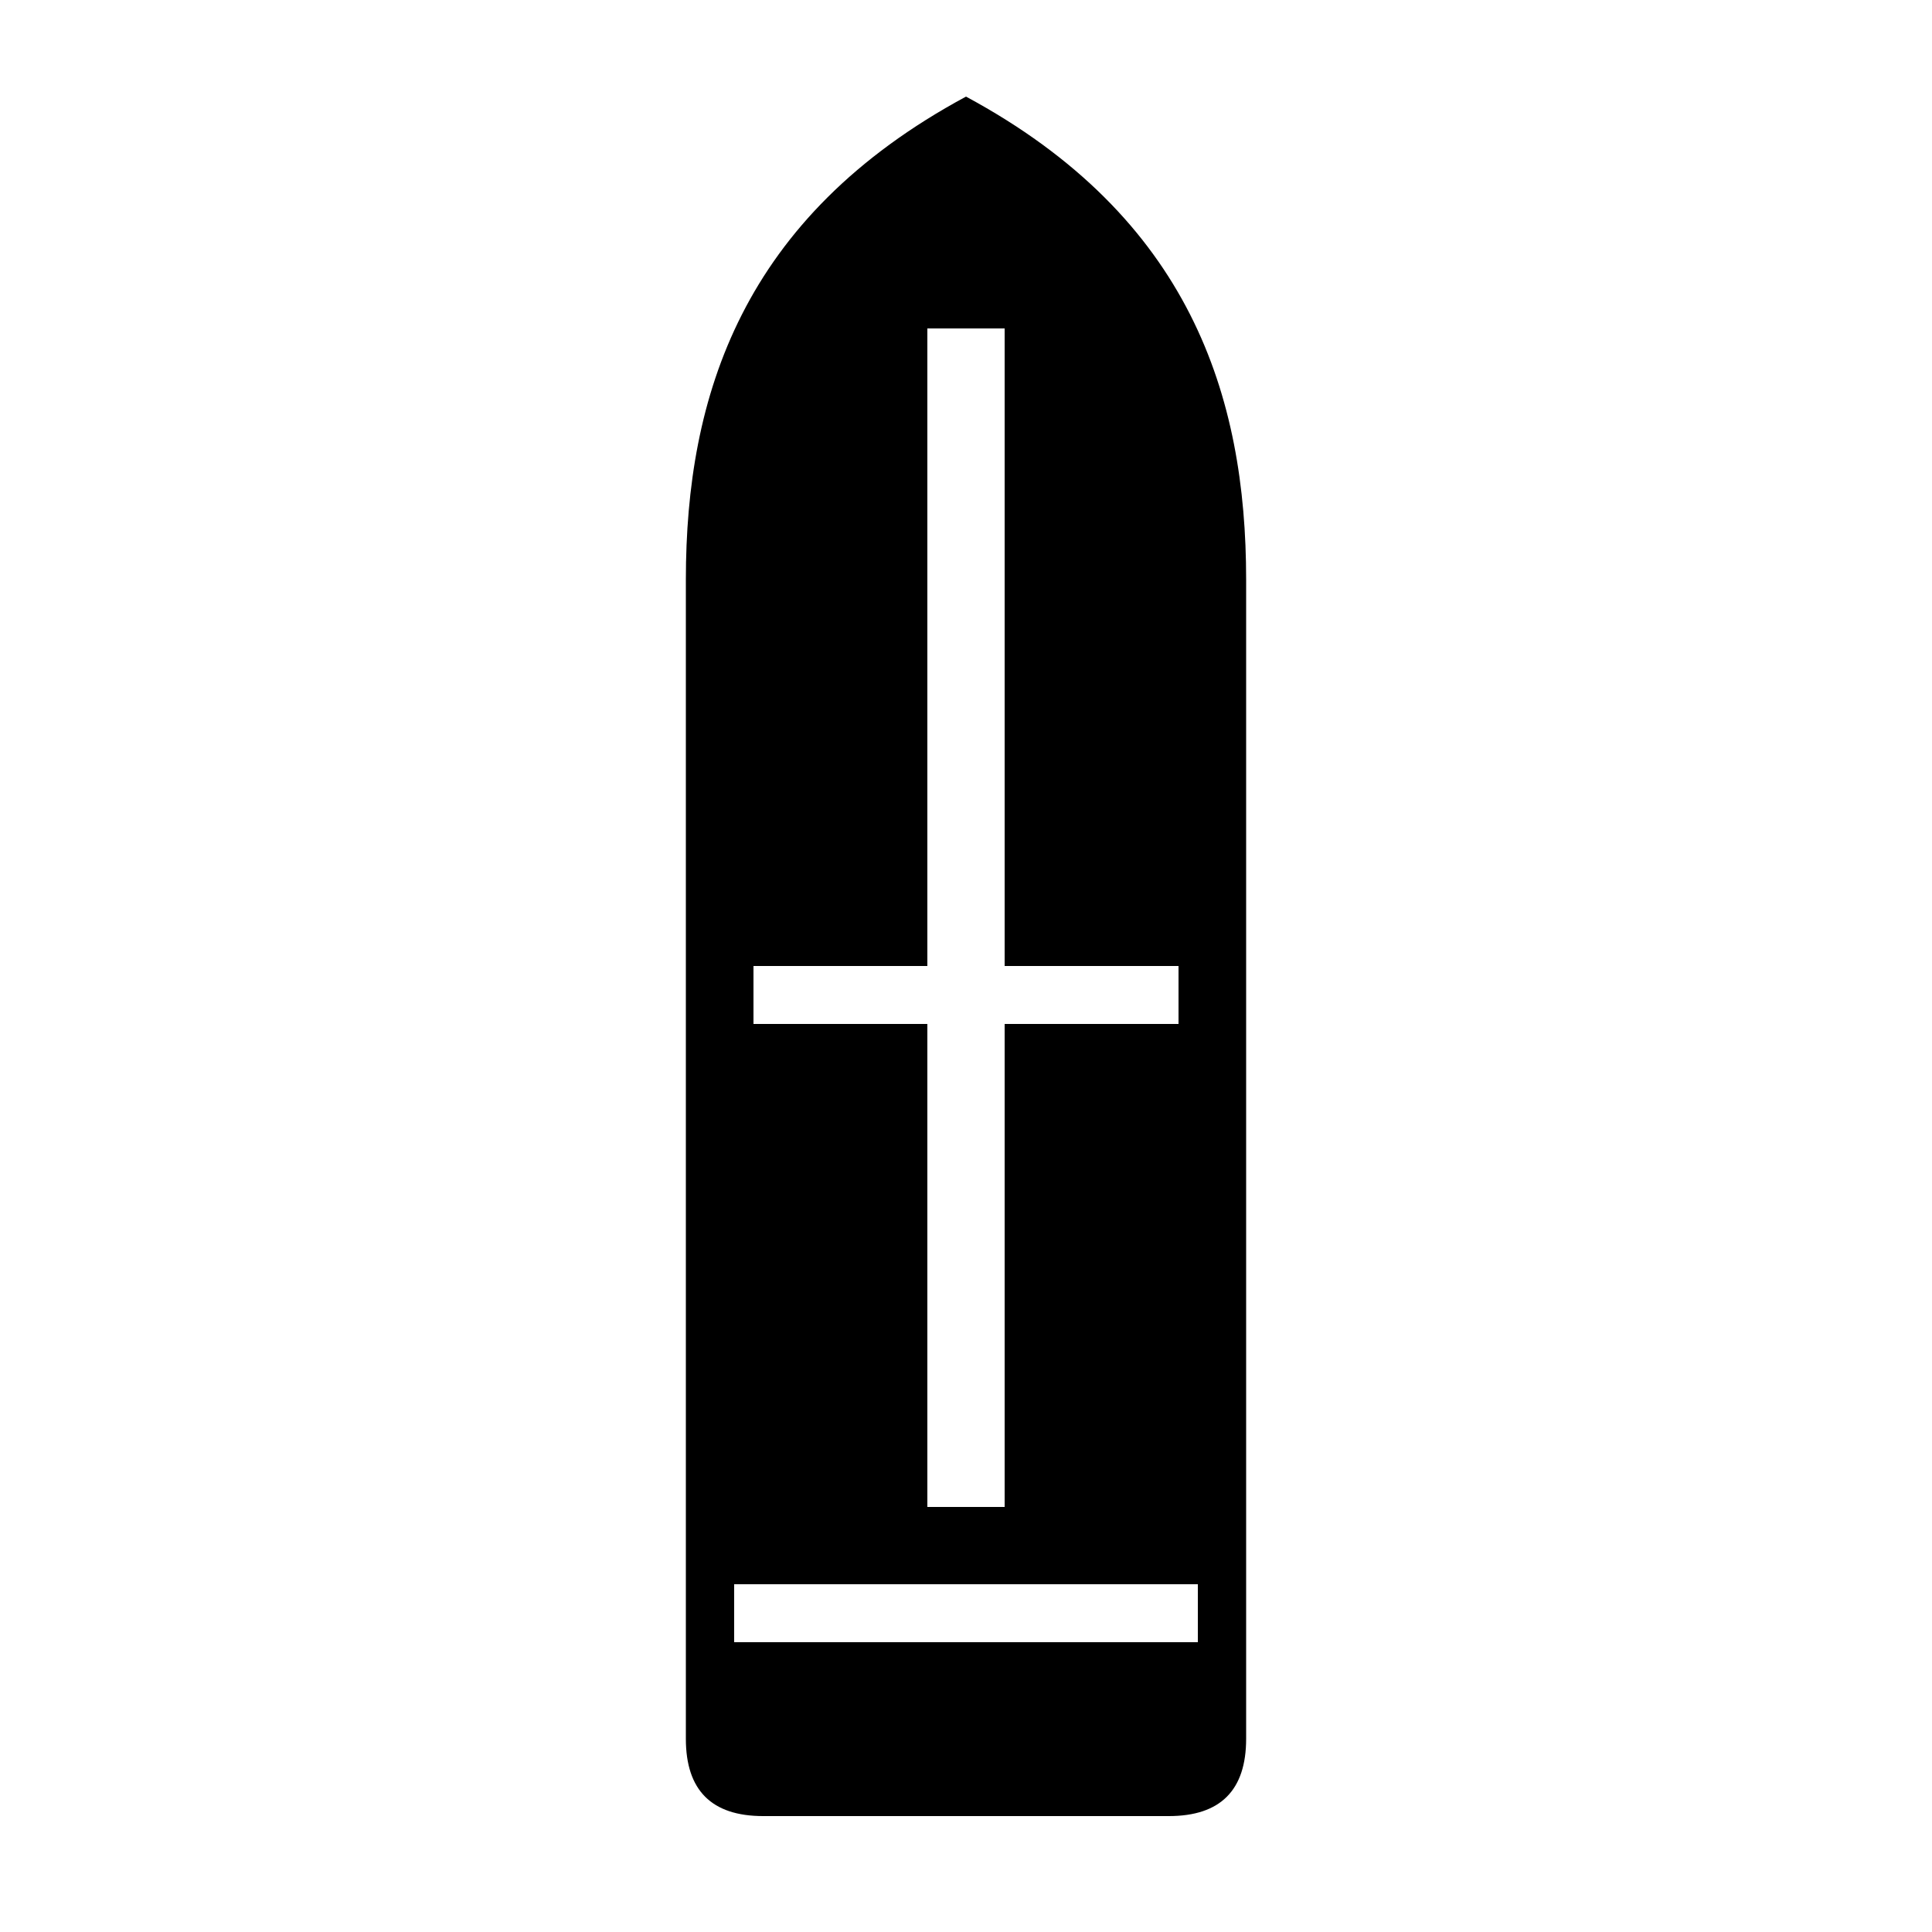
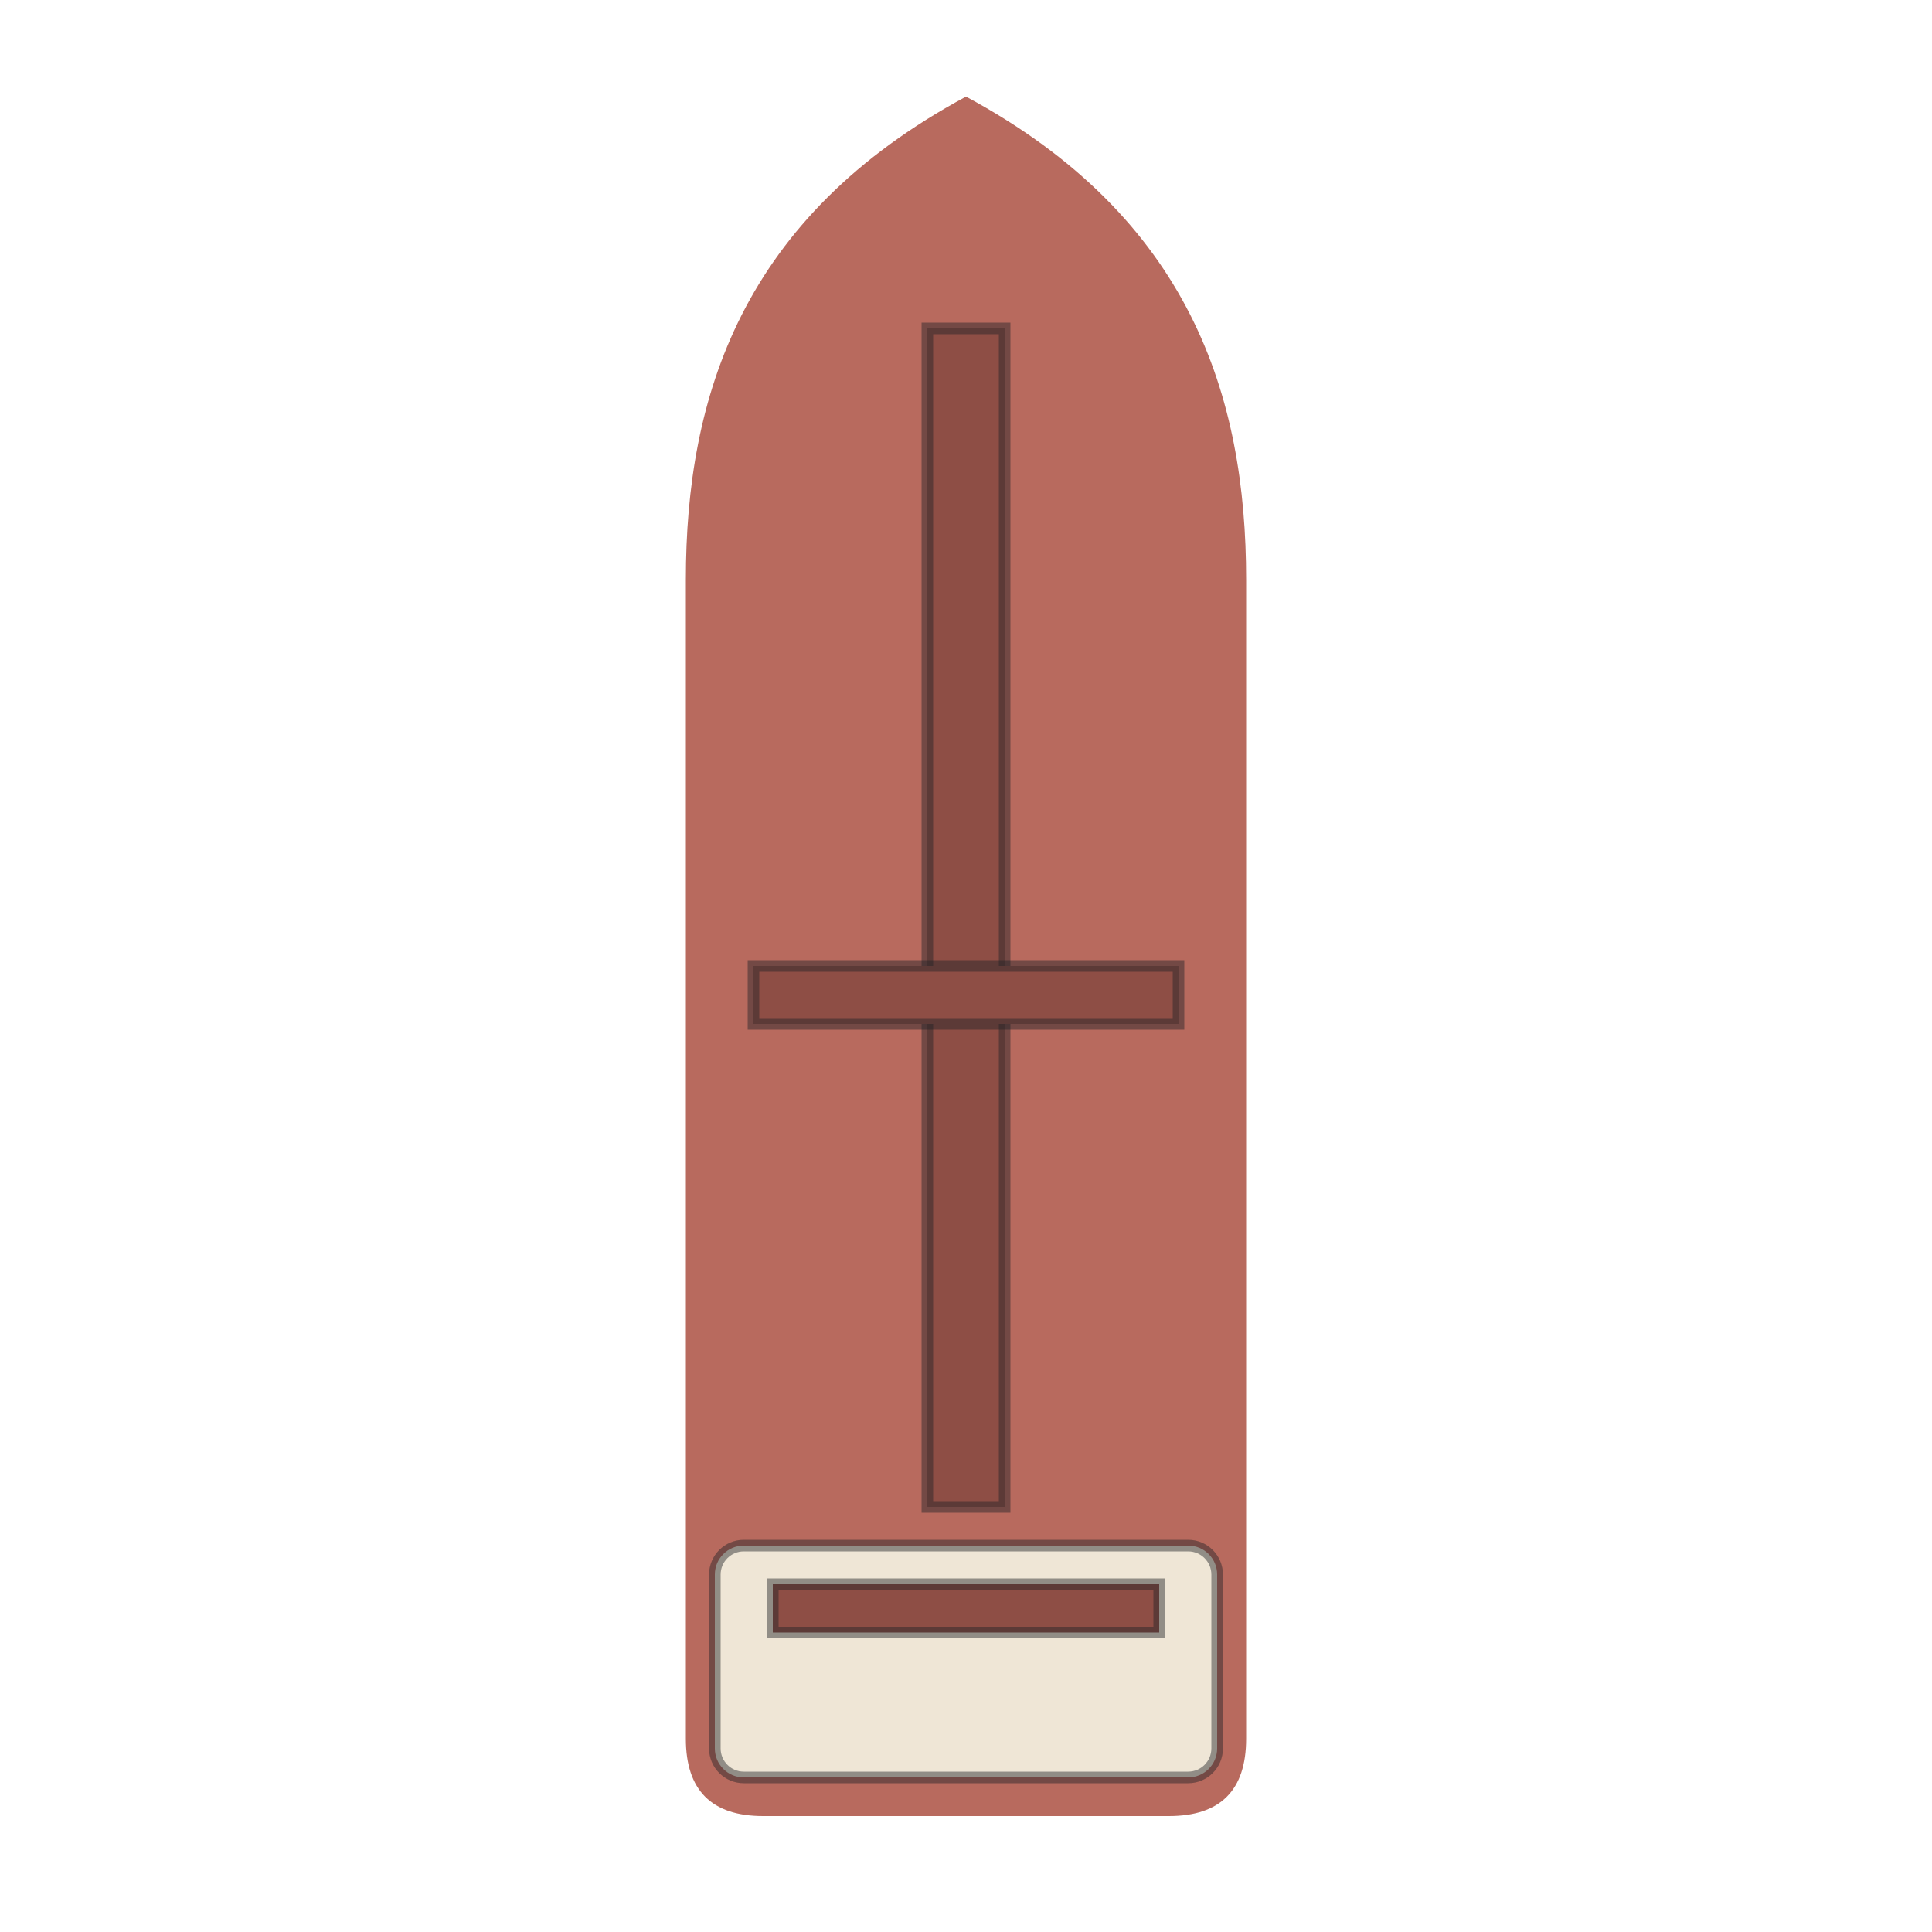
<svg xmlns="http://www.w3.org/2000/svg" viewBox="0 0 200 200">
-   <path fill-rule="evenodd" d="M100 10 C123.2 22.5 129 41.0 129 60 L129 180 Q129 188 121 188 L79 188 Q71 188 71 180 L71 60 C71 41.0 76.8 22.5 100 10 Z M96 34 H104 V156 H96 Z M78 100 H96 V106 H78 Z M104 100 H122 V106 H104 Z M76 164 H124 V170 H76 Z" />
+   <path fill-rule="evenodd" fill="#B86A5E" d="M100 10 C123.2 22.5 129 41.0 129 60 L129 180 Q129 188 121 188 L79 188 Q71 188 71 180 L71 60 C71 41.0 76.8 22.5 100 10 Z" />
+   <rect x="96" y="34" width="8" height="122" rx="0" fill="#8E4E45" stroke="#1F2327" stroke-opacity="0.45" stroke-width="1.2" />
+   <rect x="78" y="100" width="44" height="6" rx="0" fill="#8E4E45" stroke="#1F2327" stroke-opacity="0.45" stroke-width="1.2" />
+   <rect x="74" y="160" width="52" height="24" rx="3" fill="#EFE6D6" stroke="#1F2327" stroke-opacity="0.45" stroke-width="1.2" />
+   <rect x="80" y="164" width="40" height="5" rx="0" fill="#8E4E45" stroke="#1F2327" stroke-opacity="0.45" stroke-width="1.2" />
</svg>
